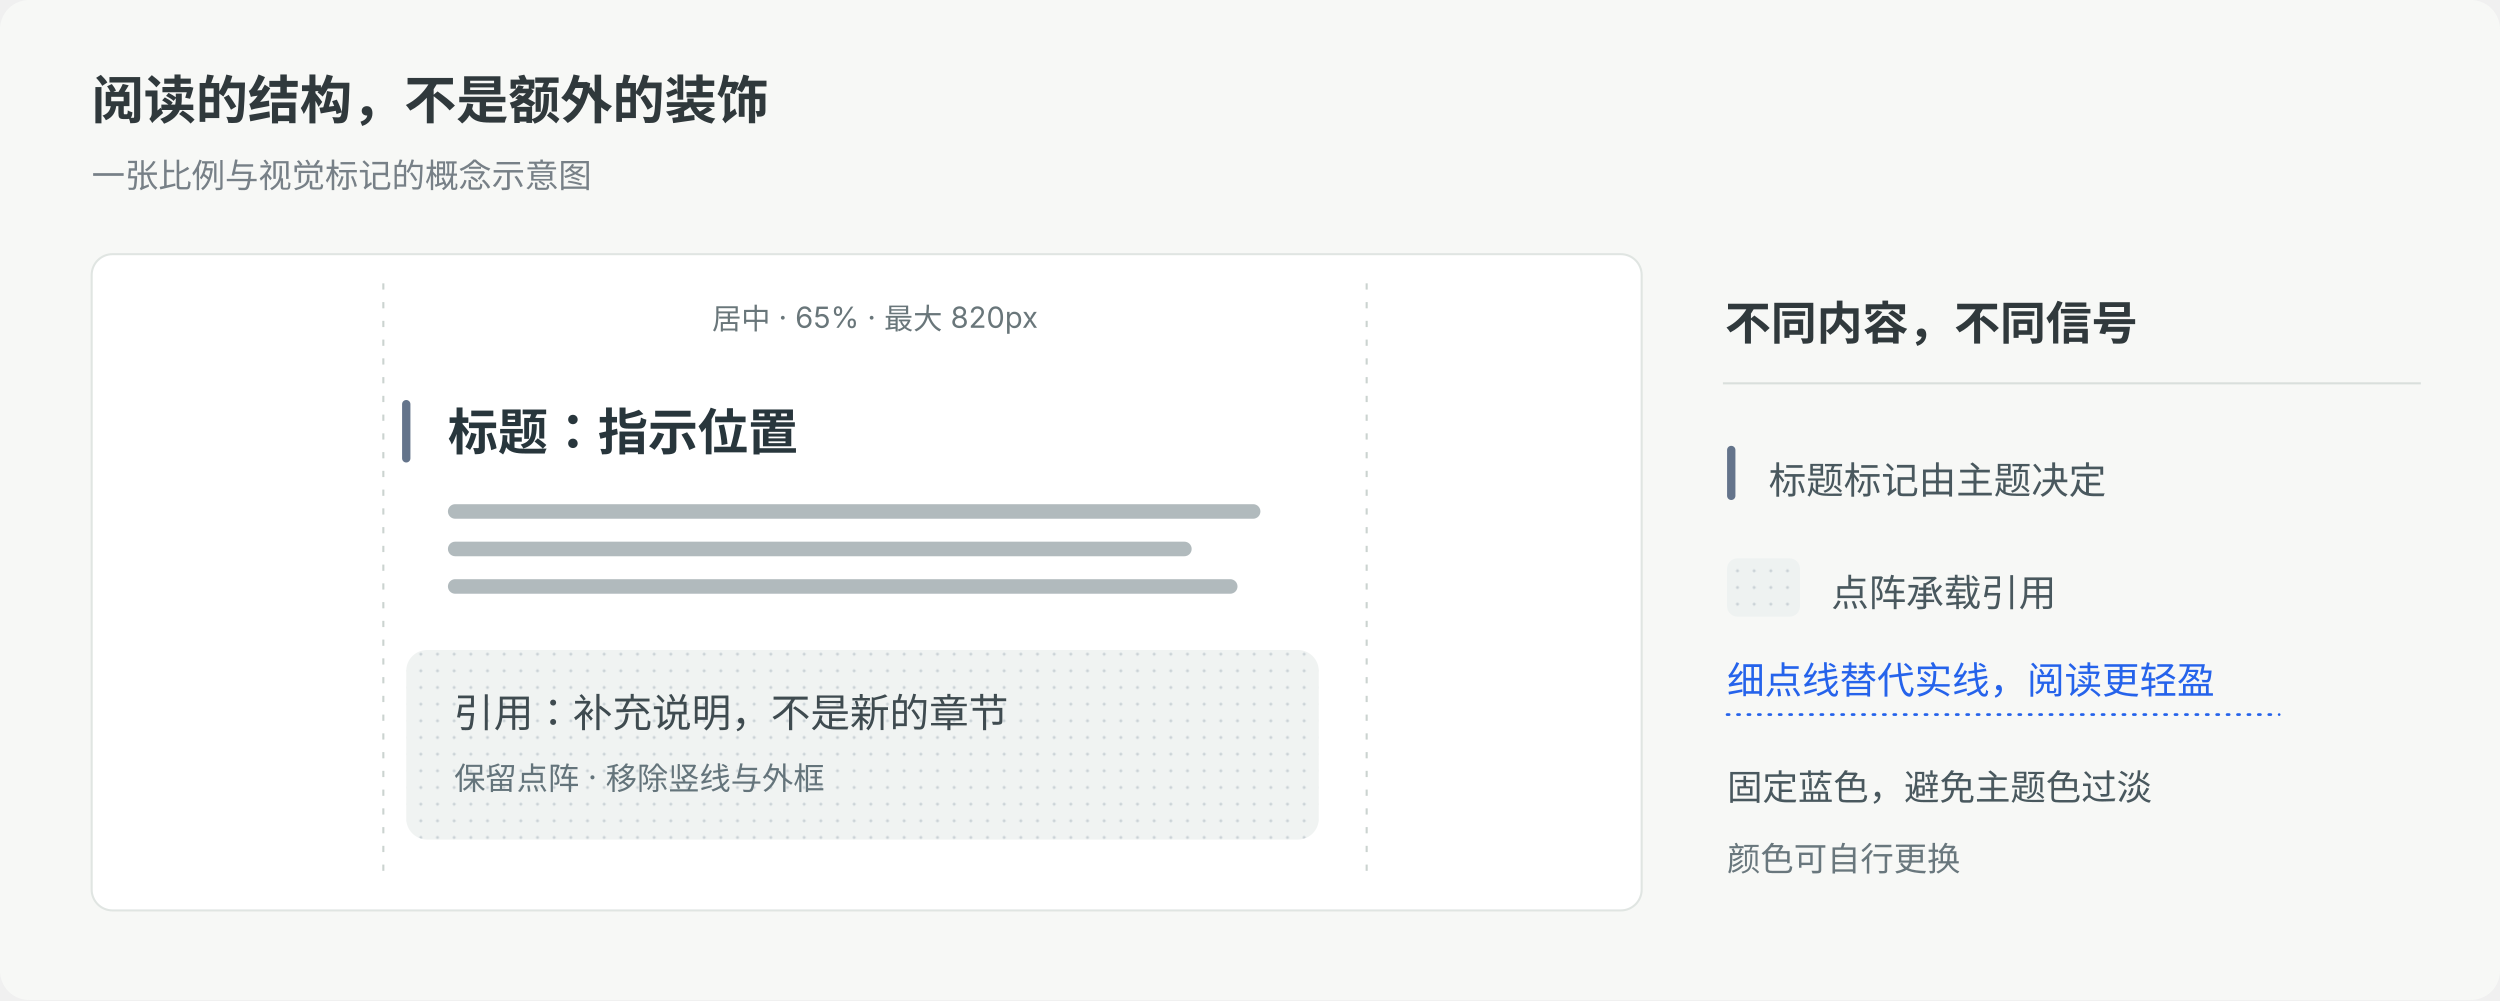
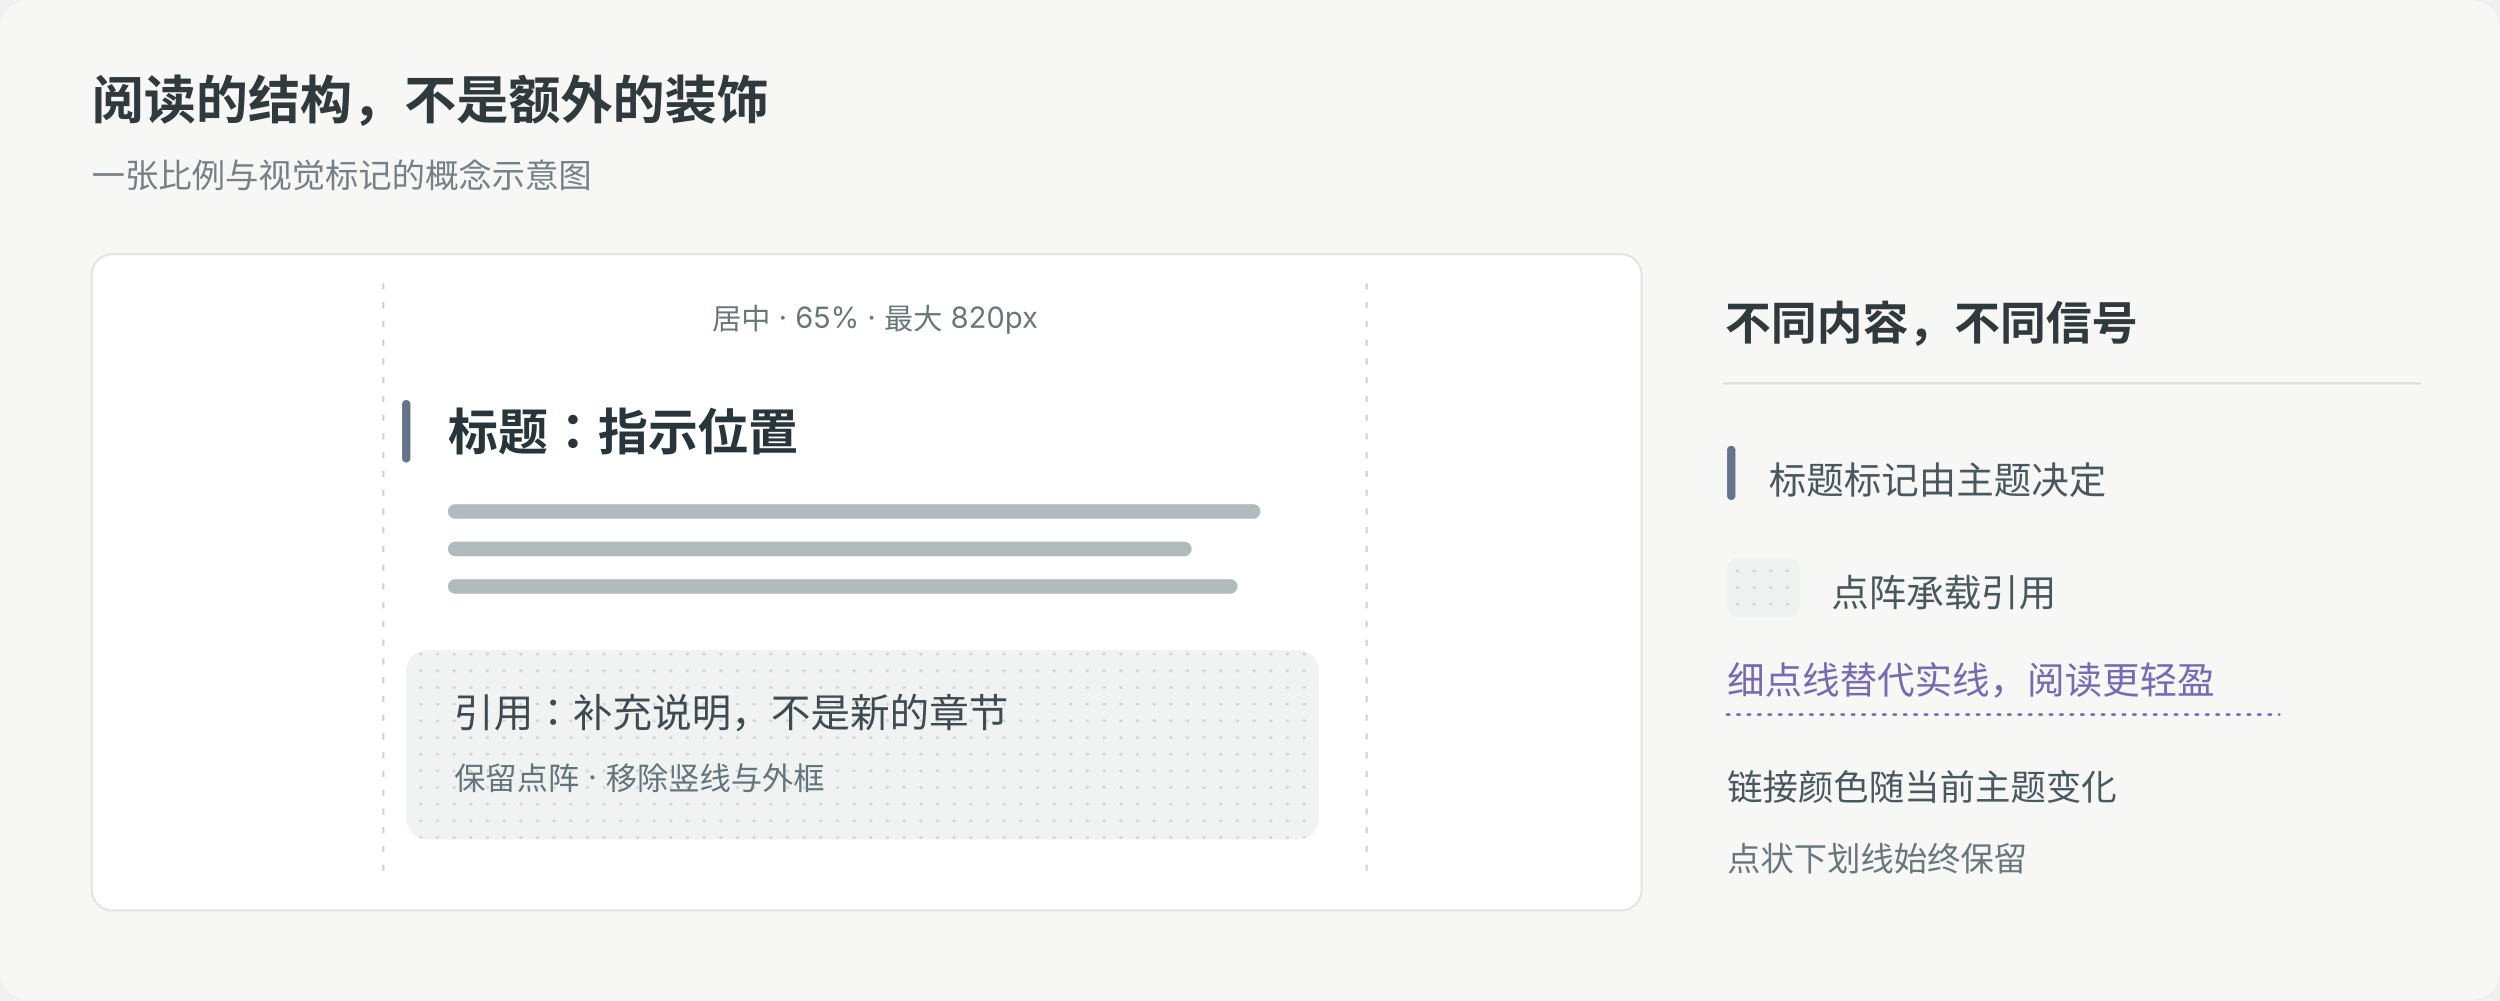
<svg xmlns="http://www.w3.org/2000/svg" width="1200" height="480" viewBox="0 0 1200 480" role="img" aria-labelledby="t d">
  <defs>
    <pattern id="dots" width="8" height="8" patternUnits="userSpaceOnUse">
      <circle cx="2" cy="2" r="0.75" fill="#aab5be" opacity=".48" />
    </pattern>
  </defs>
  <rect width="1200" height="480" rx="14" fill="#f7f8f6" />
  <g font-family="-apple-system, BlinkMacSystemFont, 'PingFang SC', sans-serif">
    <text x="44" y="57" font-size="25" font-weight="600" fill="#30393c">阅读的结构，不是额外的装饰</text>
    <text x="44" y="90" font-size="16" fill="#778087">一张比例与视觉标记的概念示意图</text>
    <rect x="44" y="122" width="744" height="315" rx="10" fill="#fff" stroke="#e0e5e2" />
    <line x1="184" y1="136" x2="184" y2="424" stroke="#cbd3d0" stroke-dasharray="3 6" />
    <line x1="656" y1="136" x2="656" y2="424" stroke="#cbd3d0" stroke-dasharray="3 6" />
    <text x="420" y="158" font-size="14" text-anchor="middle" fill="#69767a">居中 · 65% · 最大 820px</text>
    <rect x="193" y="192" width="4" height="30" rx="2" fill="#64748b" />
    <text x="215" y="216" font-size="24" font-weight="600" fill="#28363c">标题：指示位置</text>
    <rect x="215" y="242" width="390" height="7" rx="3.5" fill="#b1babd" />
    <rect x="215" y="260" width="357" height="7" rx="3.5" fill="#b1babd" />
    <rect x="215" y="278" width="379" height="7" rx="3.5" fill="#b1babd" />
    <rect x="195" y="312" width="438" height="91" rx="10" fill="#f0f3f2" />
    <rect x="195" y="312" width="438" height="91" rx="10" fill="url(#dots)" />
    <text x="218" y="349" font-size="19" fill="#3f4b50">引用：补充说明，不是新的章节</text>
    <text x="218" y="379" font-size="15" fill="#64747b">保留点阵 · 移除竖线与外框</text>
    <text x="828" y="163" font-size="22" font-weight="600" fill="#30393c">不同内容，不同信号</text>
    <line x1="827" y1="184" x2="1162" y2="184" stroke="#d9dfdc" />
    <rect x="829" y="214" width="4" height="26" rx="2" fill="#64748b" />
    <text x="849" y="237" font-size="18" fill="#49585e">标题标记由主题决定</text>
    <rect x="829" y="268" width="35" height="28" rx="5" fill="#eef2f1" />
    <rect x="829" y="268" width="35" height="28" rx="5" fill="url(#dots)" />
    <text x="879" y="291" font-size="18" fill="#49585e">点阵承载引用</text>
-     <text x="829" y="333" font-size="18" fill="#2563eb">细点线替代实线，阅读更轻盈</text>
-     <line x1="829" y1="343" x2="1094" y2="343" stroke="#2563eb" stroke-width="1.3" stroke-linecap="round" stroke-dasharray="1 4" />
-     <text x="829" y="384" font-size="17" fill="#49585e">固定蓝色，避免主题色过淡</text>
-     <text x="829" y="418" font-size="16" fill="#69777d">颜色可自行更换</text>
+     <text x="829" y="333" font-size="18" fill="#786ab1">细点线替代实线，阅读更轻盈</text>
+     <line x1="829" y1="343" x2="1094" y2="343" stroke="#786ab1" stroke-width="1.3" stroke-linecap="round" stroke-dasharray="1 4" />
+     <text x="829" y="384" font-size="17" fill="#49585e">链接颜色随当前主题变化</text>
+     <text x="829" y="418" font-size="16" fill="#69777d">点状下划线始终保留</text>
  </g>
</svg>
